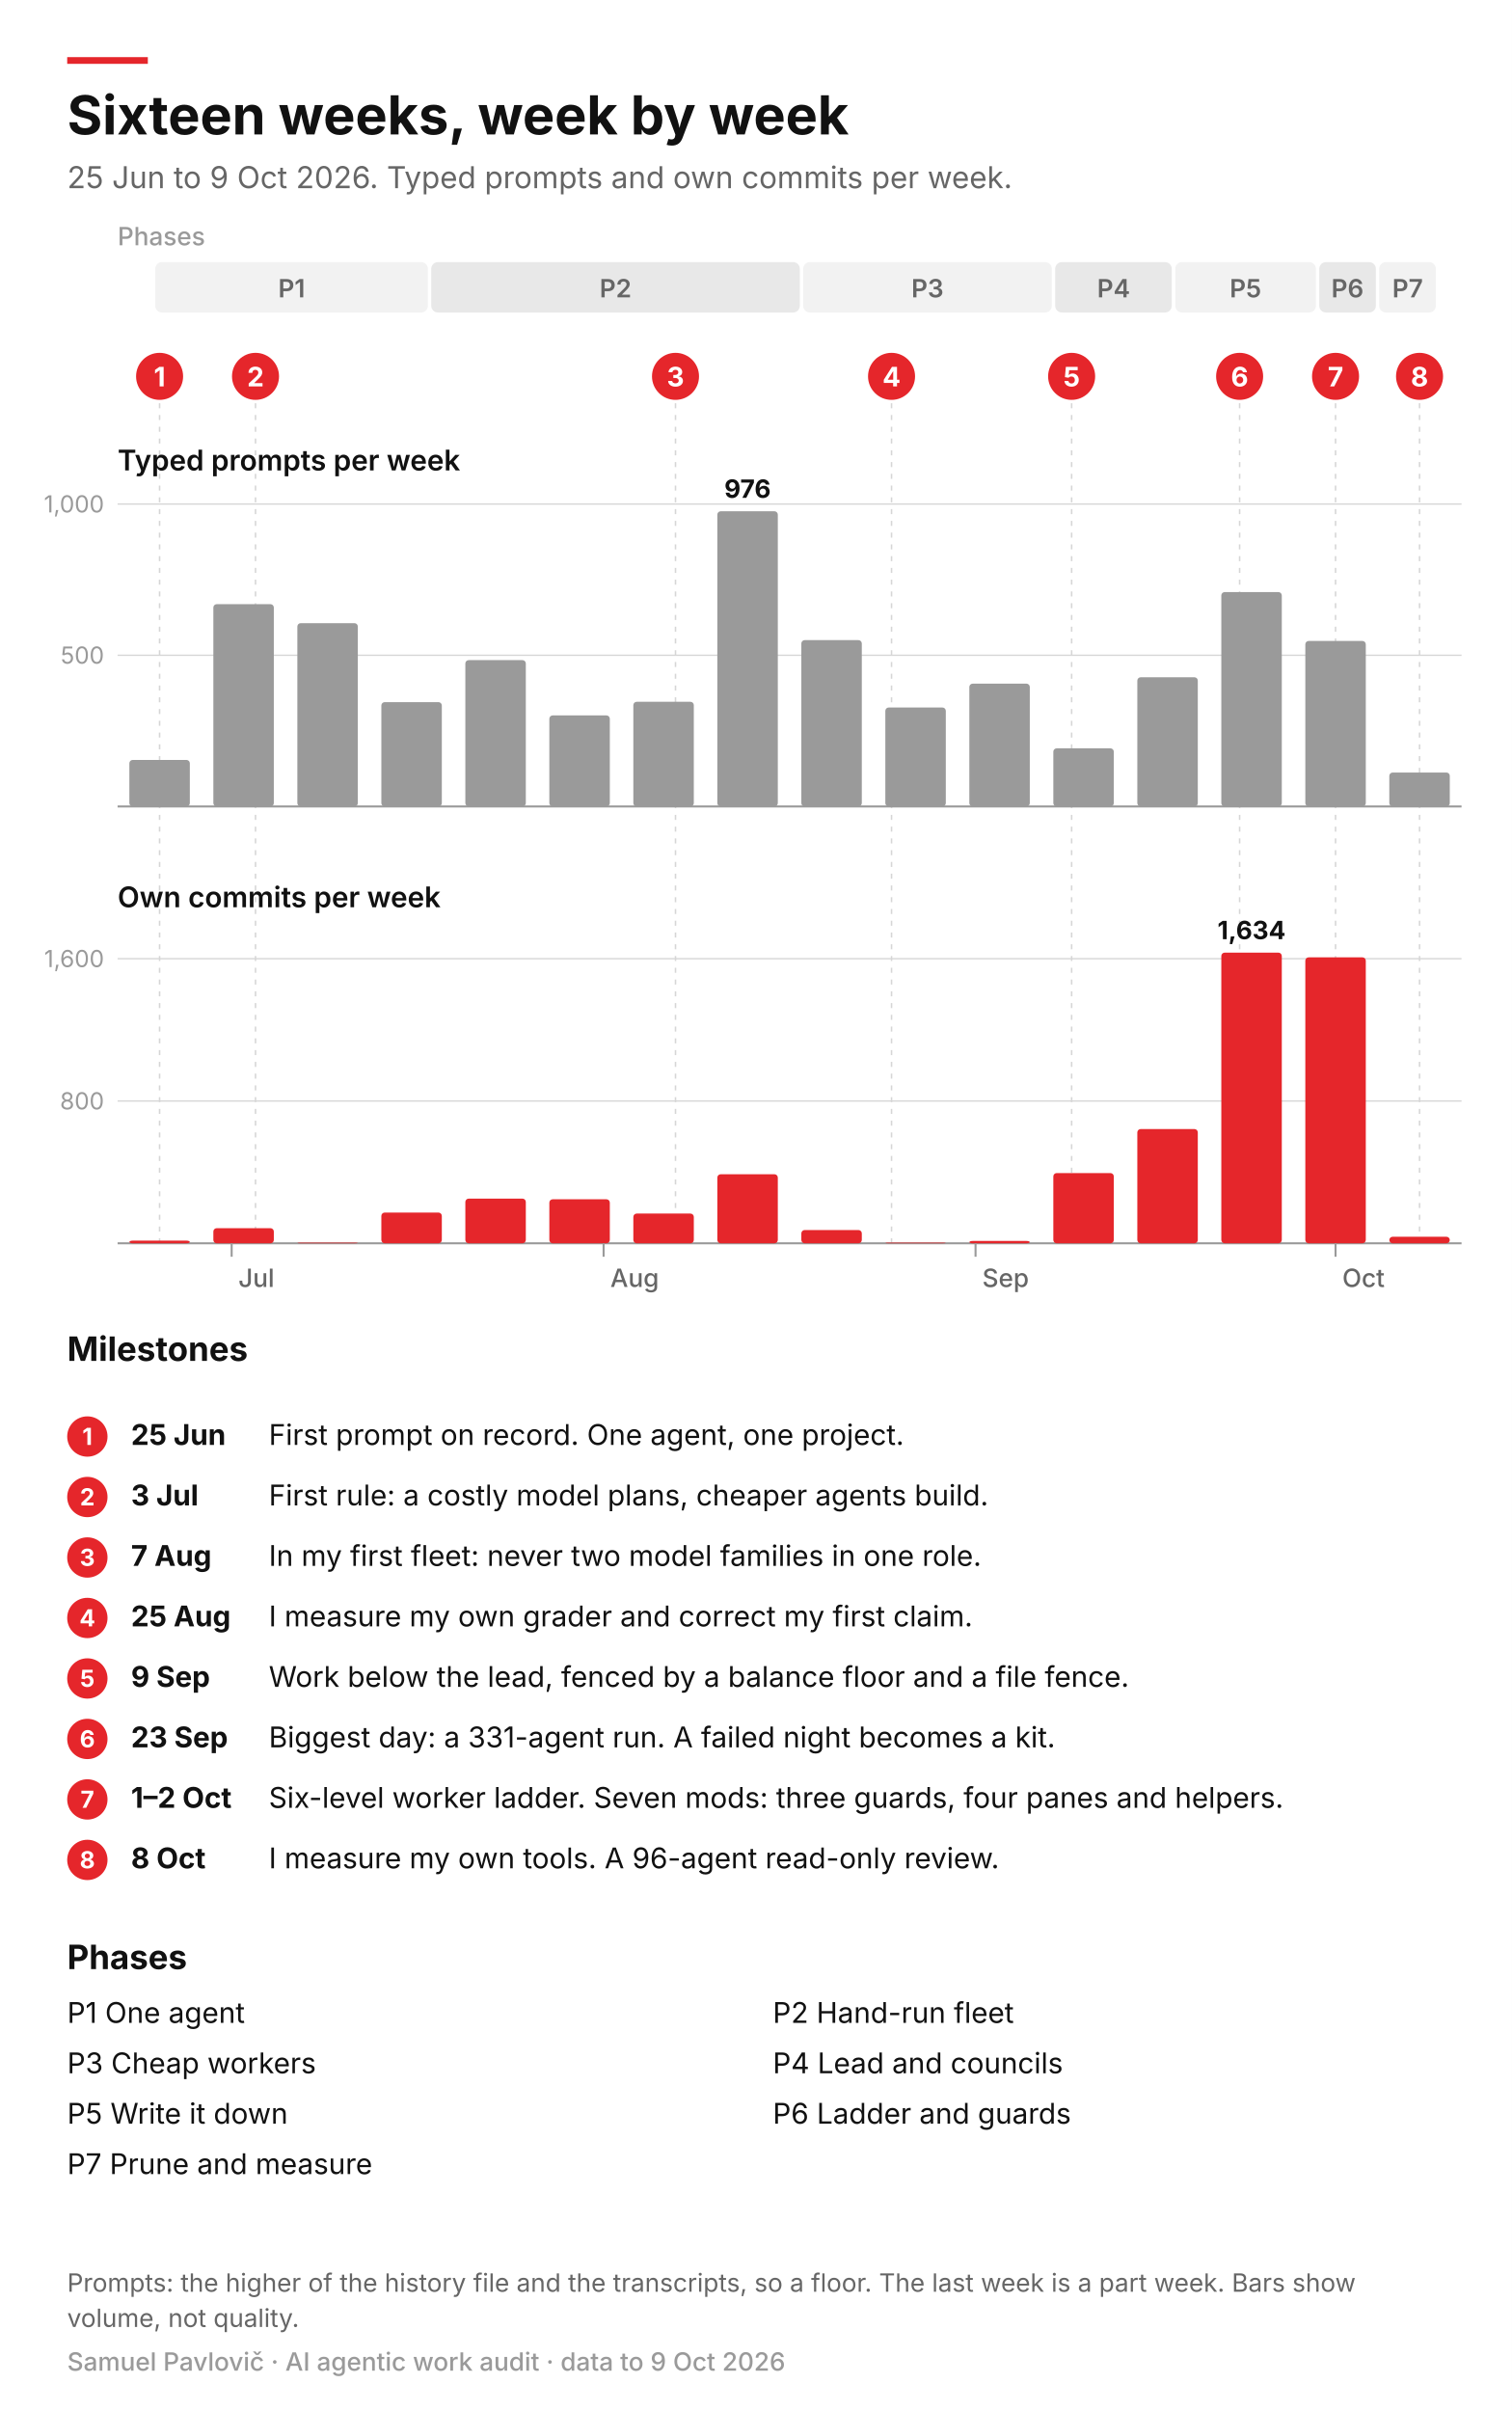
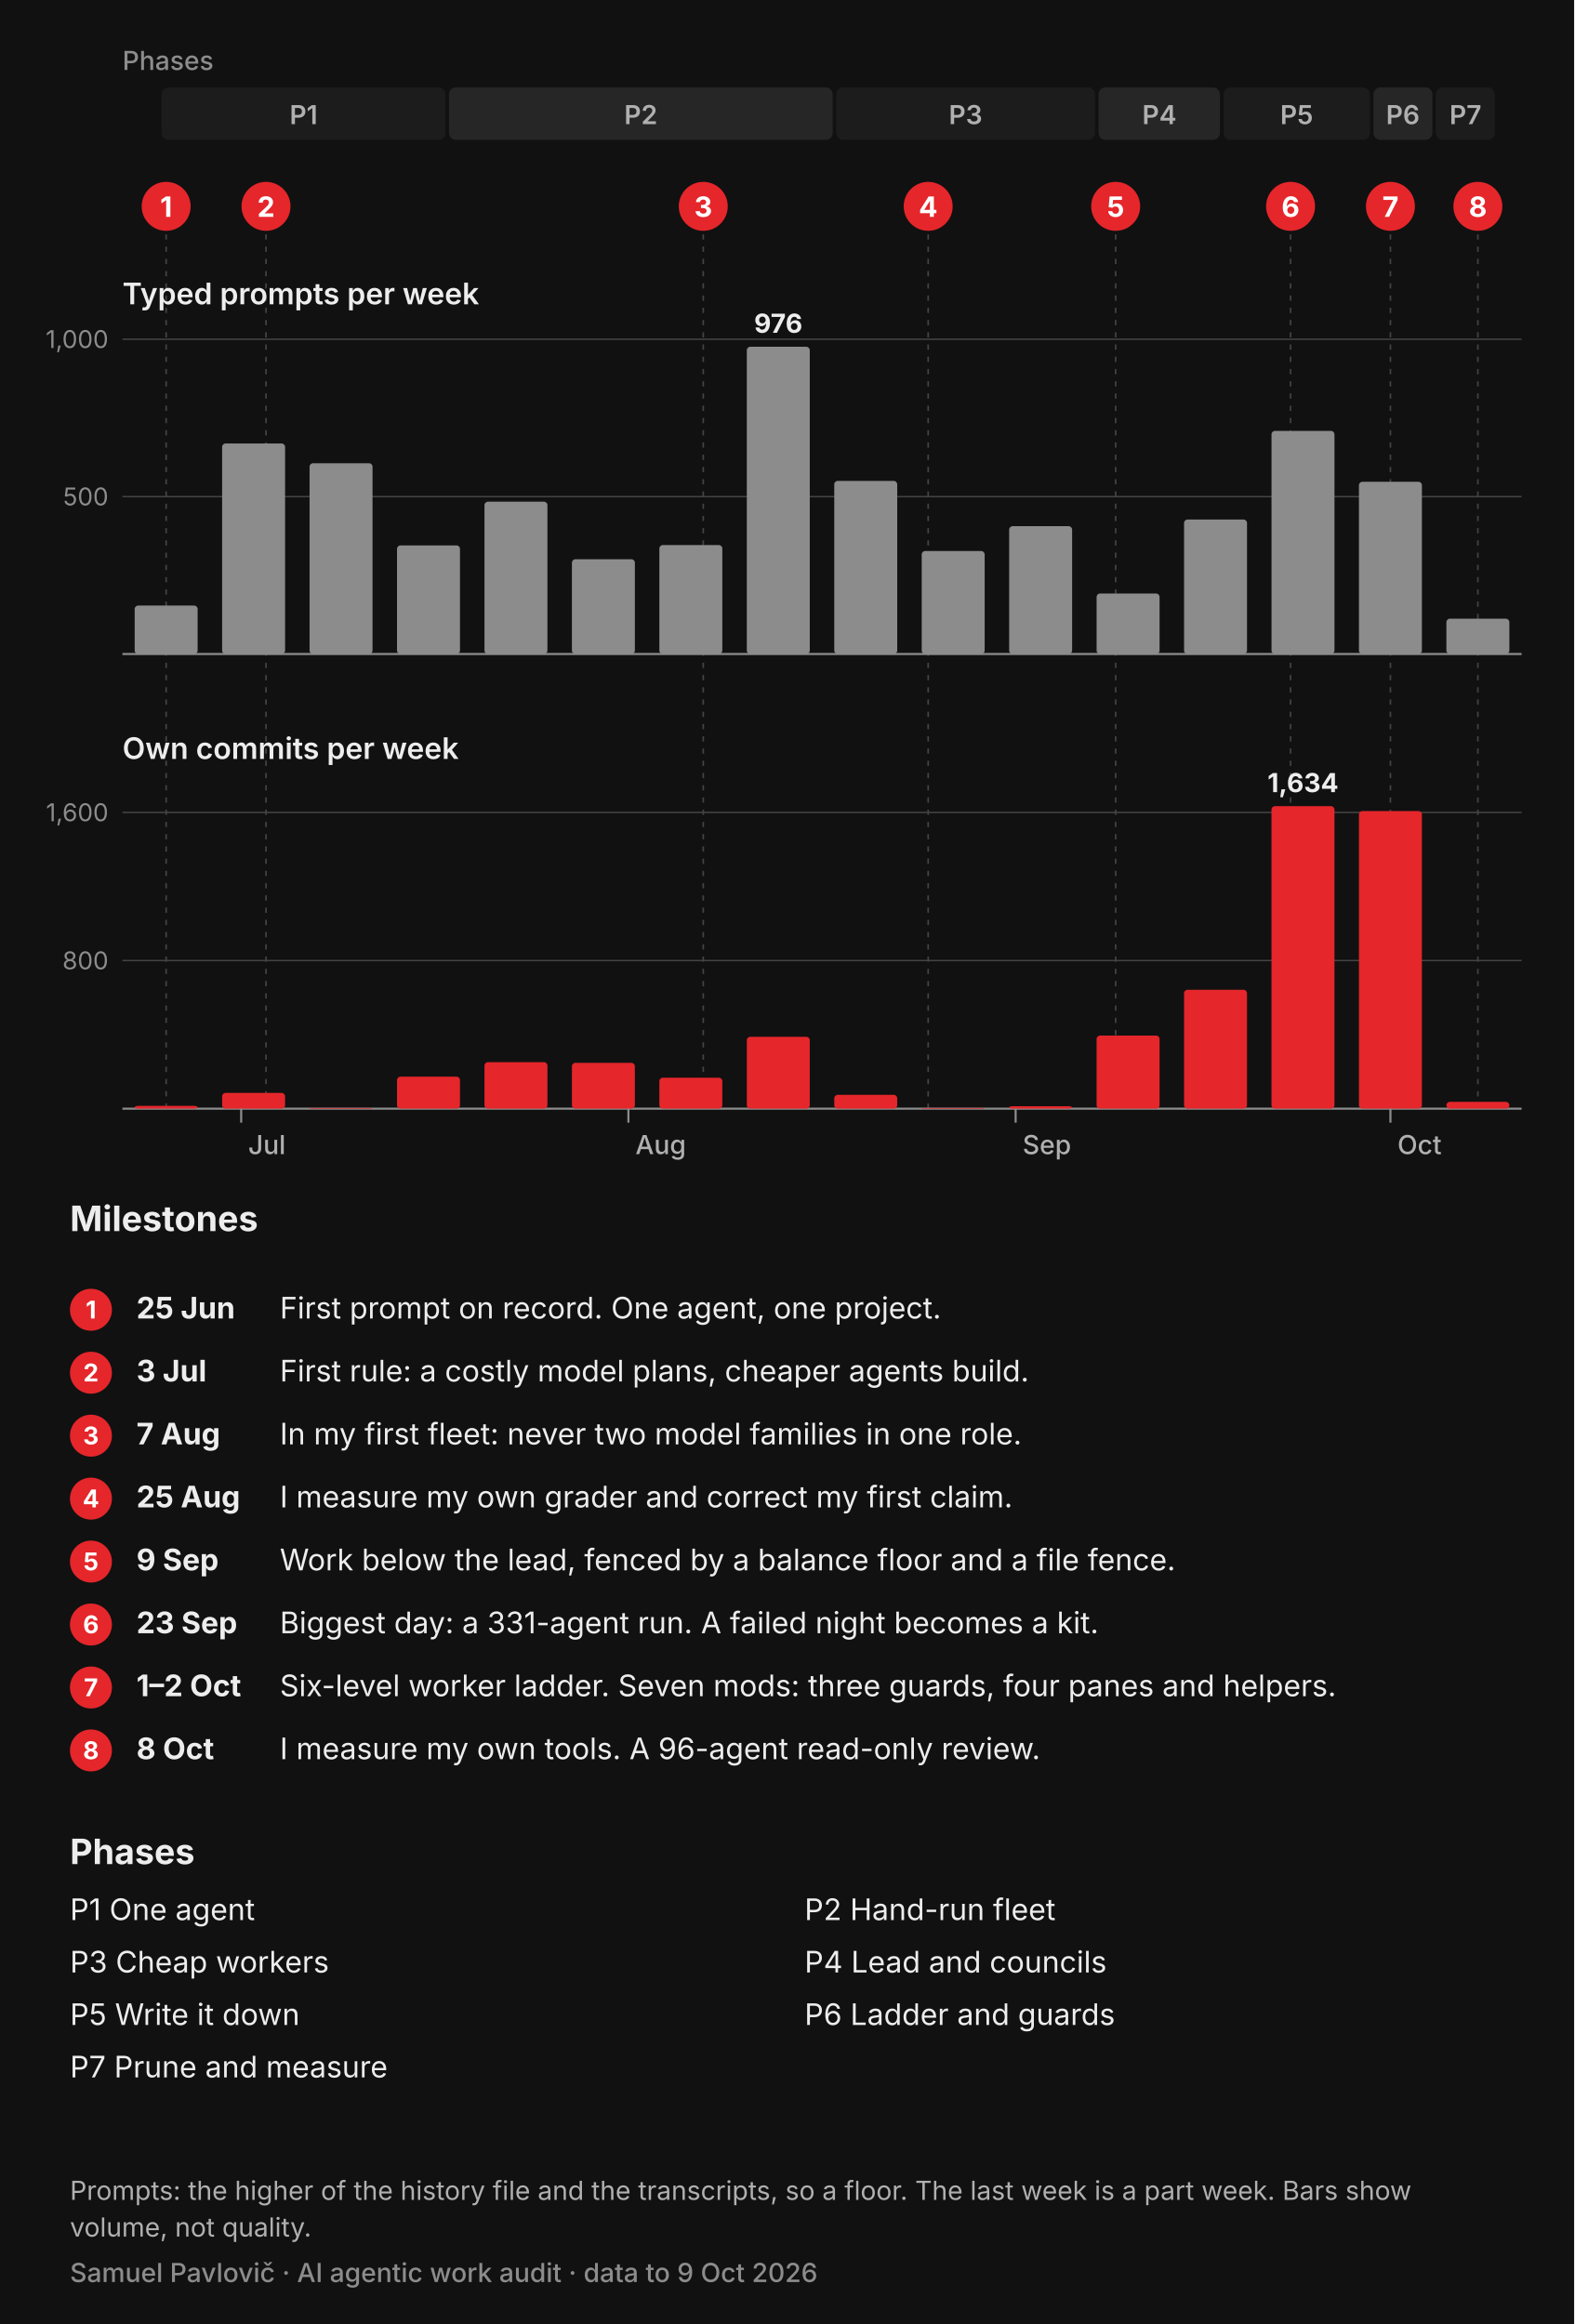
- <svg xmlns="http://www.w3.org/2000/svg" width="900" height="1435" viewBox="0 0 900 1435" font-family="Inter, Helvetica, Arial, sans-serif">
+ <svg xmlns="http://www.w3.org/2000/svg" width="900" height="1329" viewBox="0 0 900 1329" font-family="Inter, Helvetica, Arial, sans-serif">
  <defs>
    <marker id="ag" viewBox="0 0 10 10" refX="8" refY="5" markerWidth="9" markerHeight="9" orient="auto">
-       <path d="M1.5,1.5 L8,5 L1.5,8.5" fill="none" stroke="#9A9A9A" stroke-width="1.4" stroke-linejoin="round" stroke-linecap="round" />
+       <path d="M1.5,1.5 L8,5 L1.5,8.5" fill="none" stroke="#8C8C8C" stroke-width="1.4" stroke-linejoin="round" stroke-linecap="round" />
    </marker>
    <marker id="ags" viewBox="0 0 10 10" refX="2" refY="5" markerWidth="9" markerHeight="9" orient="auto-start-reverse">
-       <path d="M1.5,1.5 L8,5 L1.5,8.5" fill="none" stroke="#9A9A9A" stroke-width="1.4" stroke-linejoin="round" stroke-linecap="round" />
+       <path d="M1.5,1.5 L8,5 L1.5,8.5" fill="none" stroke="#8C8C8C" stroke-width="1.4" stroke-linejoin="round" stroke-linecap="round" />
    </marker>
    <marker id="ak" viewBox="0 0 10 10" refX="8" refY="5" markerWidth="9" markerHeight="9" orient="auto">
-       <path d="M1.5,1.5 L8,5 L1.5,8.5" fill="none" stroke="#111111" stroke-width="1.4" stroke-linejoin="round" stroke-linecap="round" />
+       <path d="M1.5,1.5 L8,5 L1.5,8.5" fill="none" stroke="#EDEDED" stroke-width="1.4" stroke-linejoin="round" stroke-linecap="round" />
    </marker>
    <marker id="aks" viewBox="0 0 10 10" refX="2" refY="5" markerWidth="9" markerHeight="9" orient="auto-start-reverse">
-       <path d="M1.5,1.5 L8,5 L1.5,8.5" fill="none" stroke="#111111" stroke-width="1.4" stroke-linejoin="round" stroke-linecap="round" />
+       <path d="M1.5,1.5 L8,5 L1.5,8.5" fill="none" stroke="#EDEDED" stroke-width="1.4" stroke-linejoin="round" stroke-linecap="round" />
    </marker>
    <marker id="ar" viewBox="0 0 10 10" refX="8" refY="5" markerWidth="9" markerHeight="9" orient="auto">
      <path d="M1.5,1.5 L8,5 L1.5,8.5" fill="none" stroke="#E5262B" stroke-width="1.4" stroke-linejoin="round" stroke-linecap="round" />
    </marker>
    <marker id="ars" viewBox="0 0 10 10" refX="2" refY="5" markerWidth="9" markerHeight="9" orient="auto-start-reverse">
      <path d="M1.5,1.5 L8,5 L1.5,8.5" fill="none" stroke="#E5262B" stroke-width="1.4" stroke-linejoin="round" stroke-linecap="round" />
    </marker>
  </defs>
-   <rect width="900" height="1435" fill="#FFFFFF" />
-   <rect x="40.0" y="34.0" width="48.0" height="4.0" rx="0" fill="#E5262B" stroke="none" stroke-width="1.2" />
-   <text x="40.0" y="80.0" font-size="32" font-weight="700" fill="#111111" text-anchor="start">Sixteen weeks, week by week</text>
-   <text x="40.0" y="112.0" font-size="18" font-weight="400" fill="#666666" text-anchor="start">25 Jun to 9 Oct 2026. Typed prompts and own commits per week.</text>
-   <rect x="92.4" y="156.0" width="162.3" height="30.0" rx="4" fill="#F2F2F2" stroke="none" stroke-width="1.2" />
-   <text x="173.6" y="177.0" font-size="15" font-weight="600" fill="#666666" text-anchor="middle">P1</text>
-   <rect x="256.7" y="156.0" width="219.4" height="30.0" rx="4" fill="#E8E8E8" stroke="none" stroke-width="1.2" />
-   <text x="366.4" y="177.0" font-size="15" font-weight="600" fill="#666666" text-anchor="middle">P2</text>
-   <rect x="478.1" y="156.0" width="148.0" height="30.0" rx="4" fill="#F2F2F2" stroke="none" stroke-width="1.2" />
-   <text x="552.1" y="177.0" font-size="15" font-weight="600" fill="#666666" text-anchor="middle">P3</text>
-   <rect x="628.1" y="156.0" width="69.4" height="30.0" rx="4" fill="#E8E8E8" stroke="none" stroke-width="1.2" />
-   <text x="662.9" y="177.0" font-size="15" font-weight="600" fill="#666666" text-anchor="middle">P4</text>
-   <rect x="699.6" y="156.0" width="83.7" height="30.0" rx="4" fill="#F2F2F2" stroke="none" stroke-width="1.2" />
-   <text x="741.4" y="177.0" font-size="15" font-weight="600" fill="#666666" text-anchor="middle">P5</text>
-   <rect x="785.3" y="156.0" width="33.7" height="30.0" rx="4" fill="#E8E8E8" stroke="none" stroke-width="1.2" />
-   <text x="802.1" y="177.0" font-size="15" font-weight="600" fill="#666666" text-anchor="middle">P6</text>
-   <rect x="821.0" y="156.0" width="33.7" height="30.0" rx="4" fill="#F2F2F2" stroke="none" stroke-width="1.2" />
-   <text x="837.9" y="177.0" font-size="15" font-weight="600" fill="#666666" text-anchor="middle">P7</text>
-   <text x="70.0" y="146.0" font-size="15" font-weight="500" fill="#9A9A9A" text-anchor="start">Phases</text>
-   <line x1="95.0" y1="240.0" x2="95.0" y2="740.0" stroke="#D6D6D6" stroke-width="0.9" stroke-dasharray="3 4" />
-   <line x1="152.1" y1="240.0" x2="152.1" y2="740.0" stroke="#D6D6D6" stroke-width="0.9" stroke-dasharray="3 4" />
-   <line x1="402.1" y1="240.0" x2="402.1" y2="740.0" stroke="#D6D6D6" stroke-width="0.9" stroke-dasharray="3 4" />
-   <line x1="530.7" y1="240.0" x2="530.7" y2="740.0" stroke="#D6D6D6" stroke-width="0.9" stroke-dasharray="3 4" />
-   <line x1="637.9" y1="240.0" x2="637.9" y2="740.0" stroke="#D6D6D6" stroke-width="0.9" stroke-dasharray="3 4" />
-   <line x1="737.9" y1="240.0" x2="737.9" y2="740.0" stroke="#D6D6D6" stroke-width="0.9" stroke-dasharray="3 4" />
-   <line x1="795.0" y1="240.0" x2="795.0" y2="740.0" stroke="#D6D6D6" stroke-width="0.9" stroke-dasharray="3 4" />
-   <line x1="845.0" y1="240.0" x2="845.0" y2="740.0" stroke="#D6D6D6" stroke-width="0.9" stroke-dasharray="3 4" />
-   <text x="70.0" y="280.0" font-size="17" font-weight="600" fill="#111111" text-anchor="start">Typed prompts per week</text>
-   <line x1="70.0" y1="390.0" x2="870.0" y2="390.0" stroke="#D6D6D6" stroke-width="0.8" />
-   <text x="62.0" y="395.0" font-size="14" font-weight="400" fill="#9A9A9A" text-anchor="end">500</text>
-   <line x1="70.0" y1="300.0" x2="870.0" y2="300.0" stroke="#D6D6D6" stroke-width="0.8" />
-   <text x="62.0" y="305.0" font-size="14" font-weight="400" fill="#9A9A9A" text-anchor="end">1,000</text>
-   <line x1="70.0" y1="480.0" x2="870.0" y2="480.0" stroke="#9A9A9A" stroke-width="1.2" />
-   <rect x="77.0" y="452.3" width="36.0" height="27.7" rx="2" fill="#9A9A9A" stroke="none" stroke-width="1.2" />
-   <rect x="127.0" y="359.6" width="36.0" height="120.4" rx="2" fill="#9A9A9A" stroke="none" stroke-width="1.2" />
-   <rect x="177.0" y="370.9" width="36.0" height="109.1" rx="2" fill="#9A9A9A" stroke="none" stroke-width="1.2" />
-   <rect x="227.0" y="417.9" width="36.0" height="62.1" rx="2" fill="#9A9A9A" stroke="none" stroke-width="1.2" />
-   <rect x="277.0" y="392.9" width="36.0" height="87.1" rx="2" fill="#9A9A9A" stroke="none" stroke-width="1.2" />
-   <rect x="327.0" y="425.8" width="36.0" height="54.2" rx="2" fill="#9A9A9A" stroke="none" stroke-width="1.2" />
-   <rect x="377.0" y="417.7" width="36.0" height="62.3" rx="2" fill="#9A9A9A" stroke="none" stroke-width="1.2" />
-   <rect x="427.0" y="304.3" width="36.0" height="175.7" rx="2" fill="#9A9A9A" stroke="none" stroke-width="1.2" />
-   <text x="445.0" y="296.3" font-size="15" font-weight="700" fill="#111111" text-anchor="middle">976</text>
-   <rect x="477.0" y="381.0" width="36.0" height="99.0" rx="2" fill="#9A9A9A" stroke="none" stroke-width="1.2" />
-   <rect x="527.0" y="421.1" width="36.0" height="58.9" rx="2" fill="#9A9A9A" stroke="none" stroke-width="1.2" />
-   <rect x="577.0" y="406.9" width="36.0" height="73.1" rx="2" fill="#9A9A9A" stroke="none" stroke-width="1.2" />
-   <rect x="627.0" y="445.4" width="36.0" height="34.6" rx="2" fill="#9A9A9A" stroke="none" stroke-width="1.2" />
-   <rect x="677.0" y="403.1" width="36.0" height="76.9" rx="2" fill="#9A9A9A" stroke="none" stroke-width="1.2" />
-   <rect x="727.0" y="352.4" width="36.0" height="127.6" rx="2" fill="#9A9A9A" stroke="none" stroke-width="1.2" />
-   <rect x="777.0" y="381.5" width="36.0" height="98.5" rx="2" fill="#9A9A9A" stroke="none" stroke-width="1.2" />
-   <rect x="827.0" y="459.8" width="36.0" height="20.2" rx="2" fill="#9A9A9A" stroke="none" stroke-width="1.2" />
-   <text x="70.0" y="540.0" font-size="17" font-weight="600" fill="#111111" text-anchor="start">Own commits per week</text>
-   <line x1="70.0" y1="655.3" x2="870.0" y2="655.3" stroke="#D6D6D6" stroke-width="0.8" />
-   <text x="62.0" y="660.3" font-size="14" font-weight="400" fill="#9A9A9A" text-anchor="end">800</text>
-   <line x1="70.0" y1="570.6" x2="870.0" y2="570.6" stroke="#D6D6D6" stroke-width="0.8" />
-   <text x="62.0" y="575.6" font-size="14" font-weight="400" fill="#9A9A9A" text-anchor="end">1,600</text>
-   <line x1="70.0" y1="740.0" x2="870.0" y2="740.0" stroke="#9A9A9A" stroke-width="1.2" />
-   <rect x="77.0" y="738.4" width="36.0" height="1.6" rx="2" fill="#E5262B" stroke="none" stroke-width="1.2" />
-   <rect x="127.0" y="731.0" width="36.0" height="9.0" rx="2" fill="#E5262B" stroke="none" stroke-width="1.2" />
-   <rect x="177.0" y="739.6" width="36.0" height="0.4" rx="2" fill="#E5262B" stroke="none" stroke-width="1.2" />
-   <rect x="227.0" y="721.7" width="36.0" height="18.3" rx="2" fill="#E5262B" stroke="none" stroke-width="1.2" />
-   <rect x="277.0" y="713.4" width="36.0" height="26.6" rx="2" fill="#E5262B" stroke="none" stroke-width="1.2" />
-   <rect x="327.0" y="713.8" width="36.0" height="26.2" rx="2" fill="#E5262B" stroke="none" stroke-width="1.2" />
-   <rect x="377.0" y="722.3" width="36.0" height="17.7" rx="2" fill="#E5262B" stroke="none" stroke-width="1.2" />
-   <rect x="427.0" y="698.9" width="36.0" height="41.1" rx="2" fill="#E5262B" stroke="none" stroke-width="1.2" />
-   <rect x="477.0" y="732.1" width="36.0" height="7.9" rx="2" fill="#E5262B" stroke="none" stroke-width="1.2" />
-   <rect x="527.0" y="739.6" width="36.0" height="0.4" rx="2" fill="#E5262B" stroke="none" stroke-width="1.2" />
-   <rect x="577.0" y="738.6" width="36.0" height="1.4" rx="2" fill="#E5262B" stroke="none" stroke-width="1.2" />
-   <rect x="627.0" y="698.2" width="36.0" height="41.8" rx="2" fill="#E5262B" stroke="none" stroke-width="1.2" />
-   <rect x="677.0" y="672.0" width="36.0" height="68.0" rx="2" fill="#E5262B" stroke="none" stroke-width="1.2" />
-   <rect x="727.0" y="567.0" width="36.0" height="173.0" rx="2" fill="#E5262B" stroke="none" stroke-width="1.2" />
-   <text x="745.0" y="559.0" font-size="15" font-weight="700" fill="#111111" text-anchor="middle">1,634</text>
-   <rect x="777.0" y="569.8" width="36.0" height="170.2" rx="2" fill="#E5262B" stroke="none" stroke-width="1.2" />
-   <rect x="827.0" y="736.1" width="36.0" height="3.9" rx="2" fill="#E5262B" stroke="none" stroke-width="1.2" />
-   <circle cx="95.0" cy="224.0" r="14" fill="#E5262B" stroke="none" stroke-width="1.4" />
-   <text x="95.0" y="230.0" font-size="16" font-weight="700" fill="#FFFFFF" text-anchor="middle">1</text>
-   <circle cx="152.1" cy="224.0" r="14" fill="#E5262B" stroke="none" stroke-width="1.4" />
-   <text x="152.1" y="230.0" font-size="16" font-weight="700" fill="#FFFFFF" text-anchor="middle">2</text>
-   <circle cx="402.1" cy="224.0" r="14" fill="#E5262B" stroke="none" stroke-width="1.4" />
-   <text x="402.1" y="230.0" font-size="16" font-weight="700" fill="#FFFFFF" text-anchor="middle">3</text>
-   <circle cx="530.7" cy="224.0" r="14" fill="#E5262B" stroke="none" stroke-width="1.4" />
-   <text x="530.7" y="230.0" font-size="16" font-weight="700" fill="#FFFFFF" text-anchor="middle">4</text>
-   <circle cx="637.9" cy="224.0" r="14" fill="#E5262B" stroke="none" stroke-width="1.4" />
-   <text x="637.9" y="230.0" font-size="16" font-weight="700" fill="#FFFFFF" text-anchor="middle">5</text>
-   <circle cx="737.9" cy="224.0" r="14" fill="#E5262B" stroke="none" stroke-width="1.4" />
-   <text x="737.9" y="230.0" font-size="16" font-weight="700" fill="#FFFFFF" text-anchor="middle">6</text>
-   <circle cx="795.0" cy="224.0" r="14" fill="#E5262B" stroke="none" stroke-width="1.4" />
-   <text x="795.0" y="230.0" font-size="16" font-weight="700" fill="#FFFFFF" text-anchor="middle">7</text>
-   <circle cx="845.0" cy="224.0" r="14" fill="#E5262B" stroke="none" stroke-width="1.4" />
-   <text x="845.0" y="230.0" font-size="16" font-weight="700" fill="#FFFFFF" text-anchor="middle">8</text>
-   <line x1="137.9" y1="740.0" x2="137.9" y2="748.0" stroke="#9A9A9A" stroke-width="1.2" />
-   <text x="141.9" y="766.0" font-size="15" font-weight="500" fill="#666666" text-anchor="start">Jul</text>
-   <line x1="359.3" y1="740.0" x2="359.3" y2="748.0" stroke="#9A9A9A" stroke-width="1.2" />
-   <text x="363.3" y="766.0" font-size="15" font-weight="500" fill="#666666" text-anchor="start">Aug</text>
-   <line x1="580.7" y1="740.0" x2="580.7" y2="748.0" stroke="#9A9A9A" stroke-width="1.2" />
-   <text x="584.7" y="766.0" font-size="15" font-weight="500" fill="#666666" text-anchor="start">Sep</text>
-   <line x1="795.0" y1="740.0" x2="795.0" y2="748.0" stroke="#9A9A9A" stroke-width="1.2" />
-   <text x="799.0" y="766.0" font-size="15" font-weight="500" fill="#666666" text-anchor="start">Oct</text>
-   <text x="40.0" y="810.0" font-size="20" font-weight="700" fill="#111111" text-anchor="start">Milestones</text>
-   <circle cx="52.0" cy="855.0" r="12" fill="#E5262B" stroke="none" stroke-width="1.4" />
-   <text x="52.0" y="860.0" font-size="14" font-weight="700" fill="#FFFFFF" text-anchor="middle">1</text>
-   <text x="78.0" y="860.0" font-size="17" font-weight="700" fill="#111111" text-anchor="start">25 Jun</text>
-   <text x="160.0" y="860.0" font-size="17" font-weight="400" fill="#111111" text-anchor="start">First prompt on record. One agent, one project.</text>
-   <circle cx="52.0" cy="891.0" r="12" fill="#E5262B" stroke="none" stroke-width="1.4" />
-   <text x="52.0" y="896.0" font-size="14" font-weight="700" fill="#FFFFFF" text-anchor="middle">2</text>
-   <text x="78.0" y="896.0" font-size="17" font-weight="700" fill="#111111" text-anchor="start">3 Jul</text>
-   <text x="160.0" y="896.0" font-size="17" font-weight="400" fill="#111111" text-anchor="start">First rule: a costly model plans, cheaper agents build.</text>
-   <circle cx="52.0" cy="927.0" r="12" fill="#E5262B" stroke="none" stroke-width="1.4" />
-   <text x="52.0" y="932.0" font-size="14" font-weight="700" fill="#FFFFFF" text-anchor="middle">3</text>
-   <text x="78.0" y="932.0" font-size="17" font-weight="700" fill="#111111" text-anchor="start">7 Aug</text>
-   <text x="160.0" y="932.0" font-size="17" font-weight="400" fill="#111111" text-anchor="start">In my first fleet: never two model families in one role.</text>
-   <circle cx="52.0" cy="963.0" r="12" fill="#E5262B" stroke="none" stroke-width="1.4" />
-   <text x="52.0" y="968.0" font-size="14" font-weight="700" fill="#FFFFFF" text-anchor="middle">4</text>
-   <text x="78.0" y="968.0" font-size="17" font-weight="700" fill="#111111" text-anchor="start">25 Aug</text>
-   <text x="160.0" y="968.0" font-size="17" font-weight="400" fill="#111111" text-anchor="start">I measure my own grader and correct my first claim.</text>
-   <circle cx="52.0" cy="999.0" r="12" fill="#E5262B" stroke="none" stroke-width="1.4" />
-   <text x="52.0" y="1004.0" font-size="14" font-weight="700" fill="#FFFFFF" text-anchor="middle">5</text>
-   <text x="78.0" y="1004.0" font-size="17" font-weight="700" fill="#111111" text-anchor="start">9 Sep</text>
-   <text x="160.0" y="1004.0" font-size="17" font-weight="400" fill="#111111" text-anchor="start">Work below the lead, fenced by a balance floor and a file fence.</text>
-   <circle cx="52.0" cy="1035.0" r="12" fill="#E5262B" stroke="none" stroke-width="1.4" />
-   <text x="52.0" y="1040.0" font-size="14" font-weight="700" fill="#FFFFFF" text-anchor="middle">6</text>
-   <text x="78.0" y="1040.0" font-size="17" font-weight="700" fill="#111111" text-anchor="start">23 Sep</text>
-   <text x="160.0" y="1040.0" font-size="17" font-weight="400" fill="#111111" text-anchor="start">Biggest day: a 331-agent run. A failed night becomes a kit.</text>
-   <circle cx="52.0" cy="1071.0" r="12" fill="#E5262B" stroke="none" stroke-width="1.4" />
-   <text x="52.0" y="1076.0" font-size="14" font-weight="700" fill="#FFFFFF" text-anchor="middle">7</text>
-   <text x="78.0" y="1076.0" font-size="17" font-weight="700" fill="#111111" text-anchor="start">1–2 Oct</text>
-   <text x="160.0" y="1076.0" font-size="17" font-weight="400" fill="#111111" text-anchor="start">Six-level worker ladder. Seven mods: three guards, four panes and helpers.</text>
-   <circle cx="52.0" cy="1107.0" r="12" fill="#E5262B" stroke="none" stroke-width="1.4" />
-   <text x="52.0" y="1112.0" font-size="14" font-weight="700" fill="#FFFFFF" text-anchor="middle">8</text>
-   <text x="78.0" y="1112.0" font-size="17" font-weight="700" fill="#111111" text-anchor="start">8 Oct</text>
-   <text x="160.0" y="1112.0" font-size="17" font-weight="400" fill="#111111" text-anchor="start">I measure my own tools. A 96-agent read-only review.</text>
-   <text x="40.0" y="1172.0" font-size="20" font-weight="700" fill="#111111" text-anchor="start">Phases</text>
-   <text x="40.0" y="1204.0" font-size="17" font-weight="400" fill="#111111" text-anchor="start">P1  One agent</text>
-   <text x="460.0" y="1204.0" font-size="17" font-weight="400" fill="#111111" text-anchor="start">P2  Hand-run fleet</text>
-   <text x="40.0" y="1234.0" font-size="17" font-weight="400" fill="#111111" text-anchor="start">P3  Cheap workers</text>
-   <text x="460.0" y="1234.0" font-size="17" font-weight="400" fill="#111111" text-anchor="start">P4  Lead and councils</text>
-   <text x="40.0" y="1264.0" font-size="17" font-weight="400" fill="#111111" text-anchor="start">P5  Write it down</text>
-   <text x="460.0" y="1264.0" font-size="17" font-weight="400" fill="#111111" text-anchor="start">P6  Ladder and guards</text>
-   <text x="40.0" y="1294.0" font-size="17" font-weight="400" fill="#111111" text-anchor="start">P7  Prune and measure</text>
-   <text x="40.0" y="1385.0" font-size="15" font-weight="400" fill="#666666" text-anchor="start">volume, not quality.</text>
-   <text x="40.0" y="1364.0" font-size="15" font-weight="400" fill="#666666" text-anchor="start">Prompts: the higher of the history file and the transcripts, so a floor. The last week is a part week. Bars show</text>
-   <text x="40.0" y="1411.0" font-size="15" font-weight="500" fill="#9A9A9A" text-anchor="start">Samuel Pavlovič  ·  AI agentic work audit  ·  data to 9 Oct 2026</text>
+   <rect width="900" height="1329" fill="#111111" />
+   <g transform="translate(0,-106)">
+     <rect x="92.4" y="156.0" width="162.3" height="30.0" rx="4" fill="#1C1C1C" stroke="none" stroke-width="1.2" />
+     <text x="173.6" y="177.0" font-size="15" font-weight="600" fill="#B0B0B0" text-anchor="middle">P1</text>
+     <rect x="256.7" y="156.0" width="219.4" height="30.0" rx="4" fill="#262626" stroke="none" stroke-width="1.2" />
+     <text x="366.4" y="177.0" font-size="15" font-weight="600" fill="#B0B0B0" text-anchor="middle">P2</text>
+     <rect x="478.1" y="156.0" width="148.0" height="30.0" rx="4" fill="#1C1C1C" stroke="none" stroke-width="1.2" />
+     <text x="552.1" y="177.0" font-size="15" font-weight="600" fill="#B0B0B0" text-anchor="middle">P3</text>
+     <rect x="628.1" y="156.0" width="69.4" height="30.0" rx="4" fill="#262626" stroke="none" stroke-width="1.2" />
+     <text x="662.9" y="177.0" font-size="15" font-weight="600" fill="#B0B0B0" text-anchor="middle">P4</text>
+     <rect x="699.6" y="156.0" width="83.7" height="30.0" rx="4" fill="#1C1C1C" stroke="none" stroke-width="1.2" />
+     <text x="741.4" y="177.0" font-size="15" font-weight="600" fill="#B0B0B0" text-anchor="middle">P5</text>
+     <rect x="785.3" y="156.0" width="33.7" height="30.0" rx="4" fill="#262626" stroke="none" stroke-width="1.2" />
+     <text x="802.1" y="177.0" font-size="15" font-weight="600" fill="#B0B0B0" text-anchor="middle">P6</text>
+     <rect x="821.0" y="156.0" width="33.7" height="30.0" rx="4" fill="#1C1C1C" stroke="none" stroke-width="1.2" />
+     <text x="837.9" y="177.0" font-size="15" font-weight="600" fill="#B0B0B0" text-anchor="middle">P7</text>
+     <text x="70.0" y="146.0" font-size="15" font-weight="500" fill="#8C8C8C" text-anchor="start">Phases</text>
+     <line x1="95.0" y1="240.0" x2="95.0" y2="740.0" stroke="#444444" stroke-width="0.9" stroke-dasharray="3 4" />
+     <line x1="152.1" y1="240.0" x2="152.1" y2="740.0" stroke="#444444" stroke-width="0.9" stroke-dasharray="3 4" />
+     <line x1="402.1" y1="240.0" x2="402.1" y2="740.0" stroke="#444444" stroke-width="0.9" stroke-dasharray="3 4" />
+     <line x1="530.7" y1="240.0" x2="530.7" y2="740.0" stroke="#444444" stroke-width="0.9" stroke-dasharray="3 4" />
+     <line x1="637.9" y1="240.0" x2="637.9" y2="740.0" stroke="#444444" stroke-width="0.9" stroke-dasharray="3 4" />
+     <line x1="737.9" y1="240.0" x2="737.9" y2="740.0" stroke="#444444" stroke-width="0.9" stroke-dasharray="3 4" />
+     <line x1="795.0" y1="240.0" x2="795.0" y2="740.0" stroke="#444444" stroke-width="0.9" stroke-dasharray="3 4" />
+     <line x1="845.0" y1="240.0" x2="845.0" y2="740.0" stroke="#444444" stroke-width="0.9" stroke-dasharray="3 4" />
+     <text x="70.0" y="280.0" font-size="17" font-weight="600" fill="#EDEDED" text-anchor="start">Typed prompts per week</text>
+     <line x1="70.0" y1="390.0" x2="870.0" y2="390.0" stroke="#444444" stroke-width="0.8" />
+     <text x="62.0" y="395.0" font-size="14" font-weight="400" fill="#8C8C8C" text-anchor="end">500</text>
+     <line x1="70.0" y1="300.0" x2="870.0" y2="300.0" stroke="#444444" stroke-width="0.8" />
+     <text x="62.0" y="305.0" font-size="14" font-weight="400" fill="#8C8C8C" text-anchor="end">1,000</text>
+     <line x1="70.0" y1="480.0" x2="870.0" y2="480.0" stroke="#8C8C8C" stroke-width="1.2" />
+     <rect x="77.0" y="452.3" width="36.0" height="27.7" rx="2" fill="#8C8C8C" stroke="none" stroke-width="1.2" />
+     <rect x="127.0" y="359.6" width="36.0" height="120.4" rx="2" fill="#8C8C8C" stroke="none" stroke-width="1.2" />
+     <rect x="177.0" y="370.9" width="36.0" height="109.1" rx="2" fill="#8C8C8C" stroke="none" stroke-width="1.2" />
+     <rect x="227.0" y="417.9" width="36.0" height="62.1" rx="2" fill="#8C8C8C" stroke="none" stroke-width="1.2" />
+     <rect x="277.0" y="392.9" width="36.0" height="87.1" rx="2" fill="#8C8C8C" stroke="none" stroke-width="1.2" />
+     <rect x="327.0" y="425.8" width="36.0" height="54.2" rx="2" fill="#8C8C8C" stroke="none" stroke-width="1.2" />
+     <rect x="377.0" y="417.7" width="36.0" height="62.3" rx="2" fill="#8C8C8C" stroke="none" stroke-width="1.2" />
+     <rect x="427.0" y="304.3" width="36.0" height="175.7" rx="2" fill="#8C8C8C" stroke="none" stroke-width="1.2" />
+     <text x="445.0" y="296.3" font-size="15" font-weight="700" fill="#EDEDED" text-anchor="middle">976</text>
+     <rect x="477.0" y="381.0" width="36.0" height="99.0" rx="2" fill="#8C8C8C" stroke="none" stroke-width="1.2" />
+     <rect x="527.0" y="421.1" width="36.0" height="58.9" rx="2" fill="#8C8C8C" stroke="none" stroke-width="1.2" />
+     <rect x="577.0" y="406.9" width="36.0" height="73.1" rx="2" fill="#8C8C8C" stroke="none" stroke-width="1.2" />
+     <rect x="627.0" y="445.4" width="36.0" height="34.6" rx="2" fill="#8C8C8C" stroke="none" stroke-width="1.2" />
+     <rect x="677.0" y="403.1" width="36.0" height="76.9" rx="2" fill="#8C8C8C" stroke="none" stroke-width="1.2" />
+     <rect x="727.0" y="352.4" width="36.0" height="127.6" rx="2" fill="#8C8C8C" stroke="none" stroke-width="1.2" />
+     <rect x="777.0" y="381.5" width="36.0" height="98.5" rx="2" fill="#8C8C8C" stroke="none" stroke-width="1.2" />
+     <rect x="827.0" y="459.8" width="36.0" height="20.2" rx="2" fill="#8C8C8C" stroke="none" stroke-width="1.2" />
+     <text x="70.0" y="540.0" font-size="17" font-weight="600" fill="#EDEDED" text-anchor="start">Own commits per week</text>
+     <line x1="70.0" y1="655.3" x2="870.0" y2="655.3" stroke="#444444" stroke-width="0.8" />
+     <text x="62.0" y="660.3" font-size="14" font-weight="400" fill="#8C8C8C" text-anchor="end">800</text>
+     <line x1="70.0" y1="570.6" x2="870.0" y2="570.6" stroke="#444444" stroke-width="0.8" />
+     <text x="62.0" y="575.6" font-size="14" font-weight="400" fill="#8C8C8C" text-anchor="end">1,600</text>
+     <line x1="70.0" y1="740.0" x2="870.0" y2="740.0" stroke="#8C8C8C" stroke-width="1.2" />
+     <rect x="77.0" y="738.4" width="36.0" height="1.6" rx="2" fill="#E5262B" stroke="none" stroke-width="1.2" />
+     <rect x="127.0" y="731.0" width="36.0" height="9.0" rx="2" fill="#E5262B" stroke="none" stroke-width="1.2" />
+     <rect x="177.0" y="739.6" width="36.0" height="0.4" rx="2" fill="#E5262B" stroke="none" stroke-width="1.2" />
+     <rect x="227.0" y="721.7" width="36.0" height="18.3" rx="2" fill="#E5262B" stroke="none" stroke-width="1.2" />
+     <rect x="277.0" y="713.4" width="36.0" height="26.6" rx="2" fill="#E5262B" stroke="none" stroke-width="1.2" />
+     <rect x="327.0" y="713.8" width="36.0" height="26.2" rx="2" fill="#E5262B" stroke="none" stroke-width="1.2" />
+     <rect x="377.0" y="722.3" width="36.0" height="17.7" rx="2" fill="#E5262B" stroke="none" stroke-width="1.2" />
+     <rect x="427.0" y="698.9" width="36.0" height="41.1" rx="2" fill="#E5262B" stroke="none" stroke-width="1.2" />
+     <rect x="477.0" y="732.1" width="36.0" height="7.9" rx="2" fill="#E5262B" stroke="none" stroke-width="1.2" />
+     <rect x="527.0" y="739.6" width="36.0" height="0.4" rx="2" fill="#E5262B" stroke="none" stroke-width="1.2" />
+     <rect x="577.0" y="738.6" width="36.0" height="1.4" rx="2" fill="#E5262B" stroke="none" stroke-width="1.2" />
+     <rect x="627.0" y="698.2" width="36.0" height="41.8" rx="2" fill="#E5262B" stroke="none" stroke-width="1.2" />
+     <rect x="677.0" y="672.0" width="36.0" height="68.0" rx="2" fill="#E5262B" stroke="none" stroke-width="1.2" />
+     <rect x="727.0" y="567.0" width="36.0" height="173.0" rx="2" fill="#E5262B" stroke="none" stroke-width="1.2" />
+     <text x="745.0" y="559.0" font-size="15" font-weight="700" fill="#EDEDED" text-anchor="middle">1,634</text>
+     <rect x="777.0" y="569.8" width="36.0" height="170.2" rx="2" fill="#E5262B" stroke="none" stroke-width="1.2" />
+     <rect x="827.0" y="736.1" width="36.0" height="3.9" rx="2" fill="#E5262B" stroke="none" stroke-width="1.2" />
+     <circle cx="95.0" cy="224.0" r="14" fill="#E5262B" stroke="none" stroke-width="1.4" />
+     <text x="95.0" y="230.0" font-size="16" font-weight="700" fill="#FFFFFF" text-anchor="middle">1</text>
+     <circle cx="152.1" cy="224.0" r="14" fill="#E5262B" stroke="none" stroke-width="1.4" />
+     <text x="152.1" y="230.0" font-size="16" font-weight="700" fill="#FFFFFF" text-anchor="middle">2</text>
+     <circle cx="402.1" cy="224.0" r="14" fill="#E5262B" stroke="none" stroke-width="1.4" />
+     <text x="402.1" y="230.0" font-size="16" font-weight="700" fill="#FFFFFF" text-anchor="middle">3</text>
+     <circle cx="530.7" cy="224.0" r="14" fill="#E5262B" stroke="none" stroke-width="1.4" />
+     <text x="530.7" y="230.0" font-size="16" font-weight="700" fill="#FFFFFF" text-anchor="middle">4</text>
+     <circle cx="637.9" cy="224.0" r="14" fill="#E5262B" stroke="none" stroke-width="1.4" />
+     <text x="637.9" y="230.0" font-size="16" font-weight="700" fill="#FFFFFF" text-anchor="middle">5</text>
+     <circle cx="737.9" cy="224.0" r="14" fill="#E5262B" stroke="none" stroke-width="1.4" />
+     <text x="737.9" y="230.0" font-size="16" font-weight="700" fill="#FFFFFF" text-anchor="middle">6</text>
+     <circle cx="795.0" cy="224.0" r="14" fill="#E5262B" stroke="none" stroke-width="1.4" />
+     <text x="795.0" y="230.0" font-size="16" font-weight="700" fill="#FFFFFF" text-anchor="middle">7</text>
+     <circle cx="845.0" cy="224.0" r="14" fill="#E5262B" stroke="none" stroke-width="1.4" />
+     <text x="845.0" y="230.0" font-size="16" font-weight="700" fill="#FFFFFF" text-anchor="middle">8</text>
+     <line x1="137.9" y1="740.0" x2="137.9" y2="748.0" stroke="#8C8C8C" stroke-width="1.2" />
+     <text x="141.9" y="766.0" font-size="15" font-weight="500" fill="#B0B0B0" text-anchor="start">Jul</text>
+     <line x1="359.3" y1="740.0" x2="359.3" y2="748.0" stroke="#8C8C8C" stroke-width="1.2" />
+     <text x="363.3" y="766.0" font-size="15" font-weight="500" fill="#B0B0B0" text-anchor="start">Aug</text>
+     <line x1="580.7" y1="740.0" x2="580.7" y2="748.0" stroke="#8C8C8C" stroke-width="1.2" />
+     <text x="584.7" y="766.0" font-size="15" font-weight="500" fill="#B0B0B0" text-anchor="start">Sep</text>
+     <line x1="795.0" y1="740.0" x2="795.0" y2="748.0" stroke="#8C8C8C" stroke-width="1.2" />
+     <text x="799.0" y="766.0" font-size="15" font-weight="500" fill="#B0B0B0" text-anchor="start">Oct</text>
+     <text x="40.0" y="810.0" font-size="20" font-weight="700" fill="#EDEDED" text-anchor="start">Milestones</text>
+     <circle cx="52.0" cy="855.0" r="12" fill="#E5262B" stroke="none" stroke-width="1.4" />
+     <text x="52.0" y="860.0" font-size="14" font-weight="700" fill="#FFFFFF" text-anchor="middle">1</text>
+     <text x="78.0" y="860.0" font-size="17" font-weight="700" fill="#EDEDED" text-anchor="start">25 Jun</text>
+     <text x="160.0" y="860.0" font-size="17" font-weight="400" fill="#EDEDED" text-anchor="start">First prompt on record. One agent, one project.</text>
+     <circle cx="52.0" cy="891.0" r="12" fill="#E5262B" stroke="none" stroke-width="1.4" />
+     <text x="52.0" y="896.0" font-size="14" font-weight="700" fill="#FFFFFF" text-anchor="middle">2</text>
+     <text x="78.0" y="896.0" font-size="17" font-weight="700" fill="#EDEDED" text-anchor="start">3 Jul</text>
+     <text x="160.0" y="896.0" font-size="17" font-weight="400" fill="#EDEDED" text-anchor="start">First rule: a costly model plans, cheaper agents build.</text>
+     <circle cx="52.0" cy="927.0" r="12" fill="#E5262B" stroke="none" stroke-width="1.4" />
+     <text x="52.0" y="932.0" font-size="14" font-weight="700" fill="#FFFFFF" text-anchor="middle">3</text>
+     <text x="78.0" y="932.0" font-size="17" font-weight="700" fill="#EDEDED" text-anchor="start">7 Aug</text>
+     <text x="160.0" y="932.0" font-size="17" font-weight="400" fill="#EDEDED" text-anchor="start">In my first fleet: never two model families in one role.</text>
+     <circle cx="52.0" cy="963.0" r="12" fill="#E5262B" stroke="none" stroke-width="1.4" />
+     <text x="52.0" y="968.0" font-size="14" font-weight="700" fill="#FFFFFF" text-anchor="middle">4</text>
+     <text x="78.0" y="968.0" font-size="17" font-weight="700" fill="#EDEDED" text-anchor="start">25 Aug</text>
+     <text x="160.0" y="968.0" font-size="17" font-weight="400" fill="#EDEDED" text-anchor="start">I measure my own grader and correct my first claim.</text>
+     <circle cx="52.0" cy="999.0" r="12" fill="#E5262B" stroke="none" stroke-width="1.4" />
+     <text x="52.0" y="1004.0" font-size="14" font-weight="700" fill="#FFFFFF" text-anchor="middle">5</text>
+     <text x="78.0" y="1004.0" font-size="17" font-weight="700" fill="#EDEDED" text-anchor="start">9 Sep</text>
+     <text x="160.0" y="1004.0" font-size="17" font-weight="400" fill="#EDEDED" text-anchor="start">Work below the lead, fenced by a balance floor and a file fence.</text>
+     <circle cx="52.0" cy="1035.0" r="12" fill="#E5262B" stroke="none" stroke-width="1.4" />
+     <text x="52.0" y="1040.0" font-size="14" font-weight="700" fill="#FFFFFF" text-anchor="middle">6</text>
+     <text x="78.0" y="1040.0" font-size="17" font-weight="700" fill="#EDEDED" text-anchor="start">23 Sep</text>
+     <text x="160.0" y="1040.0" font-size="17" font-weight="400" fill="#EDEDED" text-anchor="start">Biggest day: a 331-agent run. A failed night becomes a kit.</text>
+     <circle cx="52.0" cy="1071.0" r="12" fill="#E5262B" stroke="none" stroke-width="1.4" />
+     <text x="52.0" y="1076.0" font-size="14" font-weight="700" fill="#FFFFFF" text-anchor="middle">7</text>
+     <text x="78.0" y="1076.0" font-size="17" font-weight="700" fill="#EDEDED" text-anchor="start">1–2 Oct</text>
+     <text x="160.0" y="1076.0" font-size="17" font-weight="400" fill="#EDEDED" text-anchor="start">Six-level worker ladder. Seven mods: three guards, four panes and helpers.</text>
+     <circle cx="52.0" cy="1107.0" r="12" fill="#E5262B" stroke="none" stroke-width="1.4" />
+     <text x="52.0" y="1112.0" font-size="14" font-weight="700" fill="#FFFFFF" text-anchor="middle">8</text>
+     <text x="78.0" y="1112.0" font-size="17" font-weight="700" fill="#EDEDED" text-anchor="start">8 Oct</text>
+     <text x="160.0" y="1112.0" font-size="17" font-weight="400" fill="#EDEDED" text-anchor="start">I measure my own tools. A 96-agent read-only review.</text>
+     <text x="40.0" y="1172.0" font-size="20" font-weight="700" fill="#EDEDED" text-anchor="start">Phases</text>
+     <text x="40.0" y="1204.0" font-size="17" font-weight="400" fill="#EDEDED" text-anchor="start">P1  One agent</text>
+     <text x="460.0" y="1204.0" font-size="17" font-weight="400" fill="#EDEDED" text-anchor="start">P2  Hand-run fleet</text>
+     <text x="40.0" y="1234.0" font-size="17" font-weight="400" fill="#EDEDED" text-anchor="start">P3  Cheap workers</text>
+     <text x="460.0" y="1234.0" font-size="17" font-weight="400" fill="#EDEDED" text-anchor="start">P4  Lead and councils</text>
+     <text x="40.0" y="1264.0" font-size="17" font-weight="400" fill="#EDEDED" text-anchor="start">P5  Write it down</text>
+     <text x="460.0" y="1264.0" font-size="17" font-weight="400" fill="#EDEDED" text-anchor="start">P6  Ladder and guards</text>
+     <text x="40.0" y="1294.0" font-size="17" font-weight="400" fill="#EDEDED" text-anchor="start">P7  Prune and measure</text>
+     <text x="40.0" y="1385.0" font-size="15" font-weight="400" fill="#B0B0B0" text-anchor="start">volume, not quality.</text>
+     <text x="40.0" y="1364.0" font-size="15" font-weight="400" fill="#B0B0B0" text-anchor="start">Prompts: the higher of the history file and the transcripts, so a floor. The last week is a part week. Bars show</text>
+     <text x="40.0" y="1411.0" font-size="15" font-weight="500" fill="#8C8C8C" text-anchor="start">Samuel Pavlovič  ·  AI agentic work audit  ·  data to 9 Oct 2026</text>
+   </g>
</svg>
